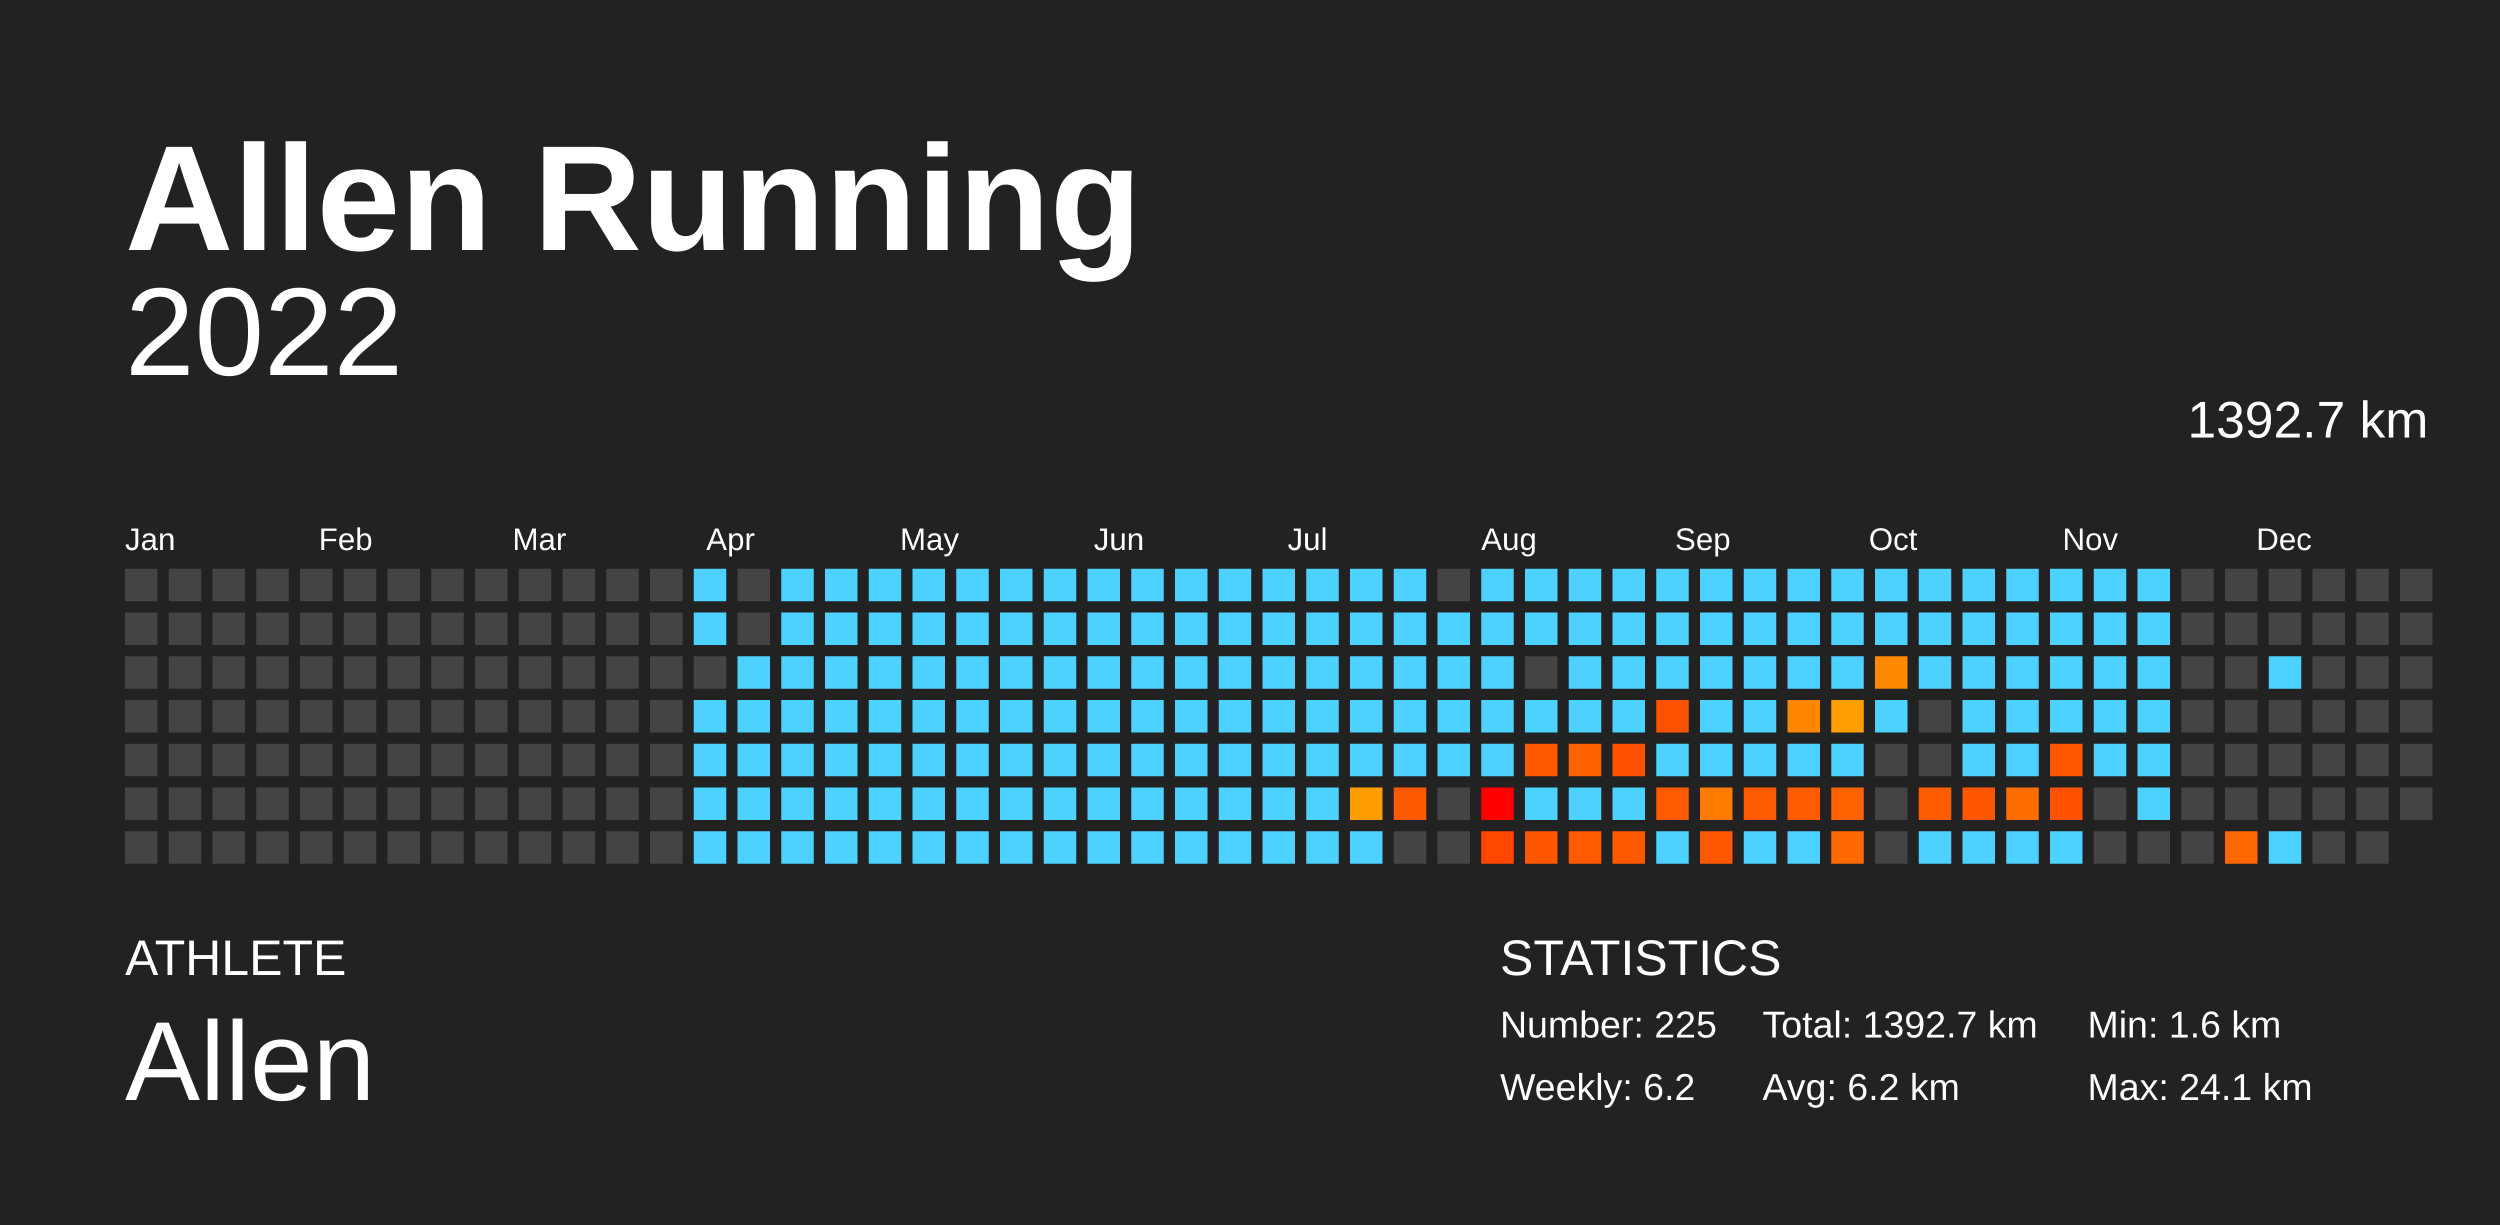
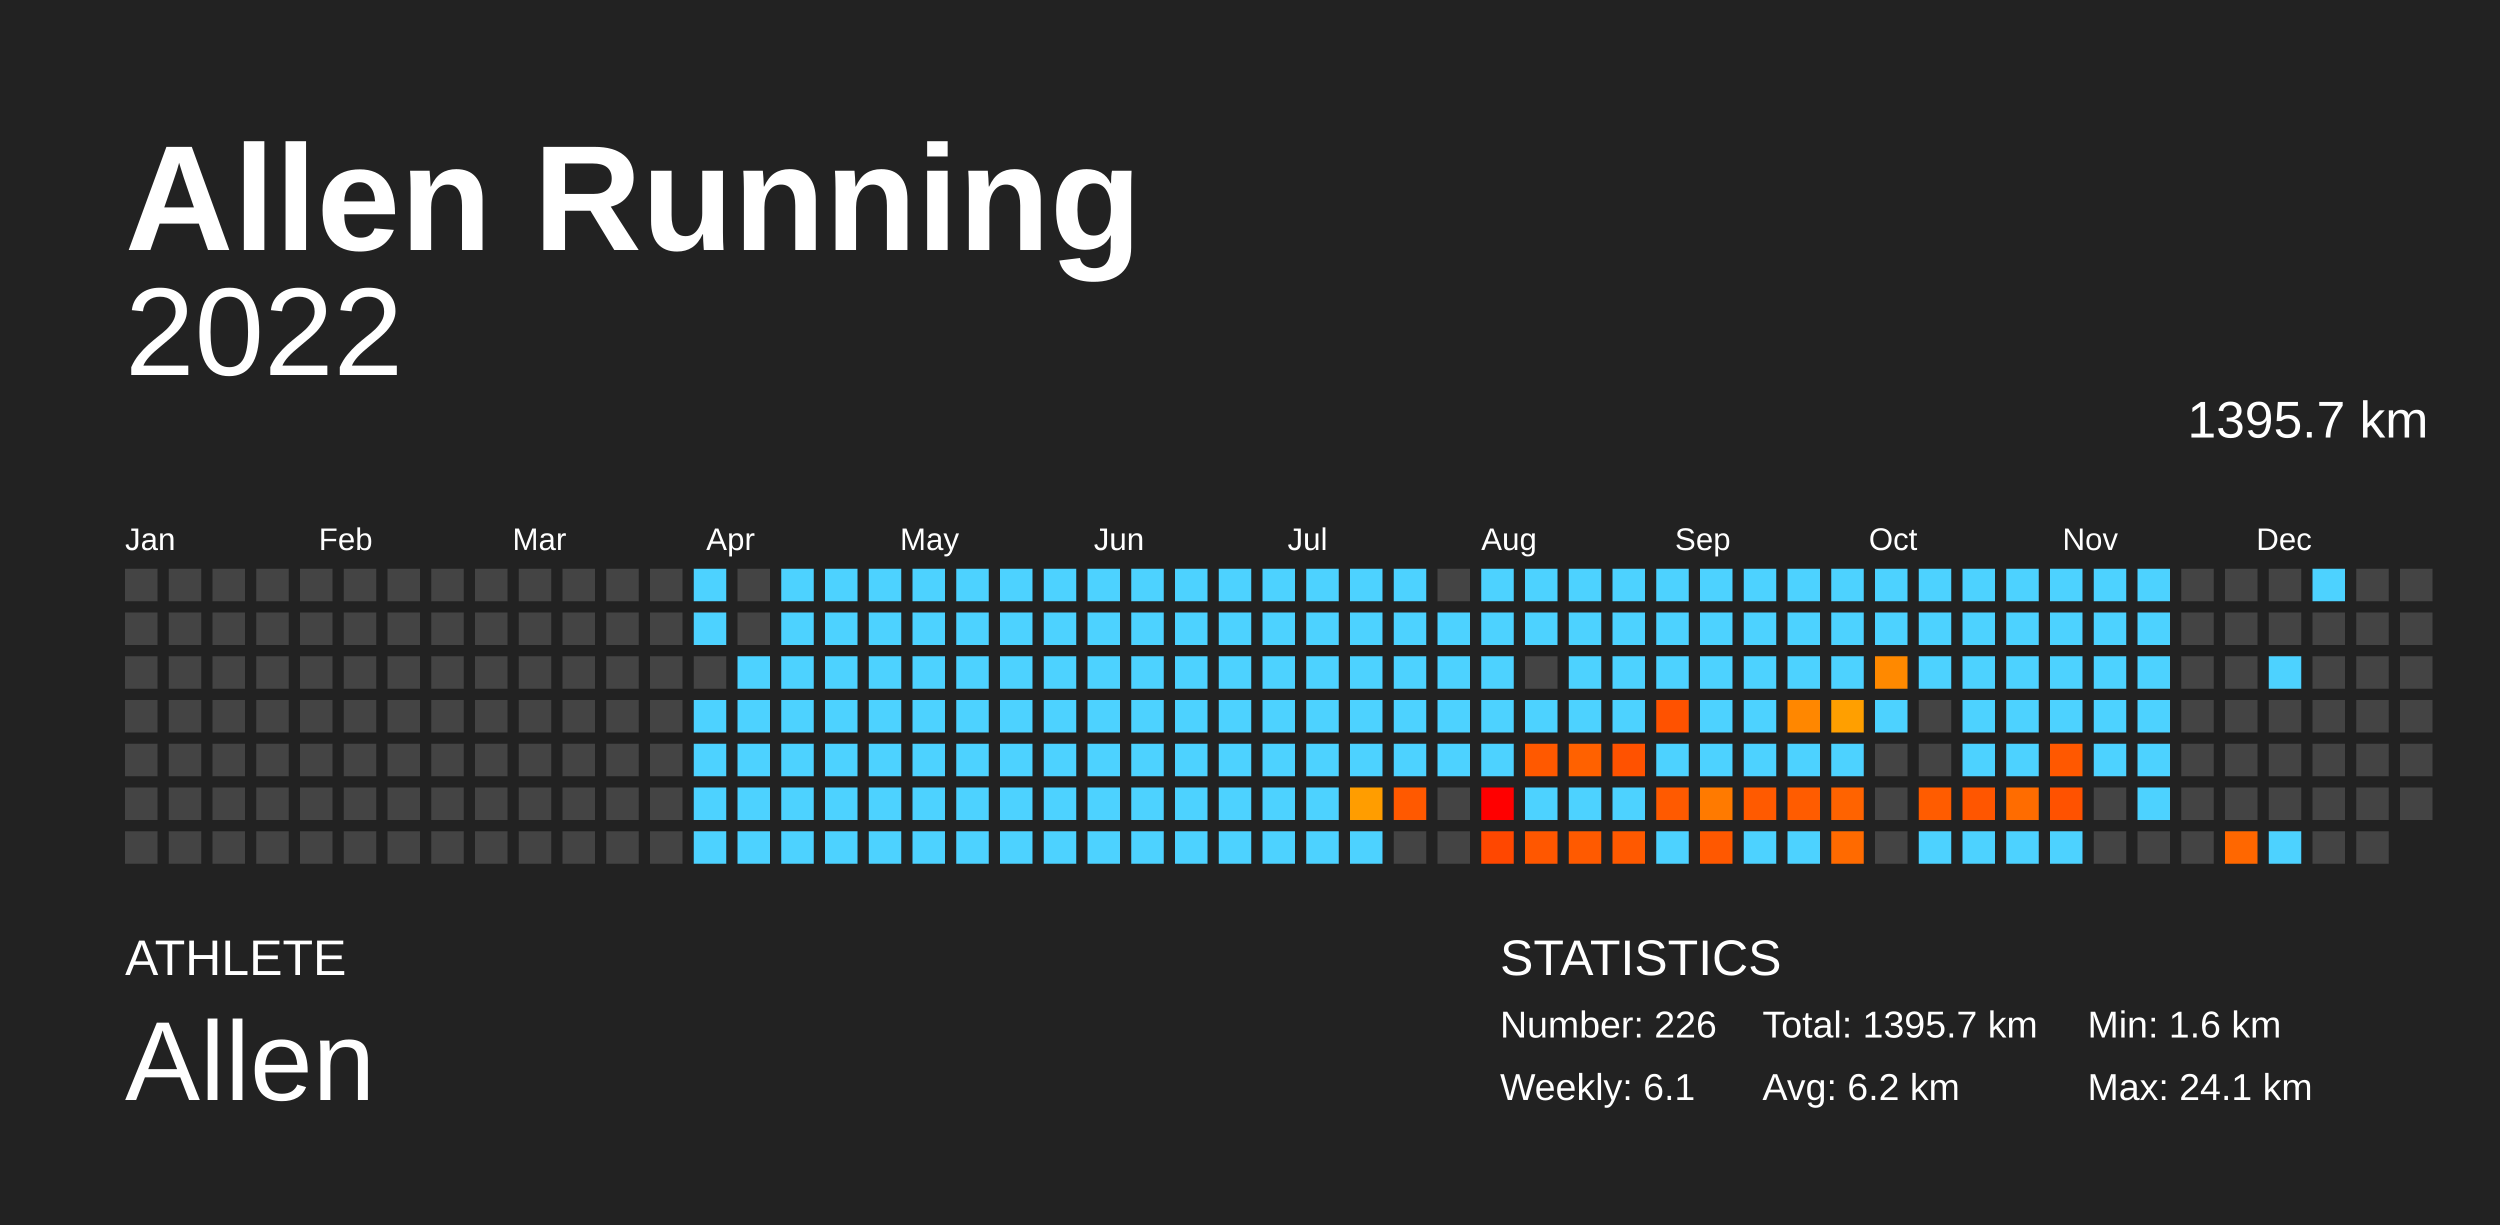
<svg xmlns="http://www.w3.org/2000/svg" baseProfile="full" height="98mm" version="1.1" viewBox="0,0,200,98" width="200mm">
  <defs />
  <rect fill="#222222" height="98" width="200" x="0" y="0" />
  <text fill="#FFFFFF" style="font-size:12px; font-family:Arial; font-weight:bold;" x="10" y="20">Allen Running</text>
  <text fill="#FFFFFF" style="font-size:4px; font-family:Arial" x="10" y="78">ATHLETE</text>
  <text fill="#FFFFFF" style="font-size:9px; font-family:Arial" x="10" y="88">Allen</text>
  <text fill="#FFFFFF" style="font-size:4px; font-family:Arial" x="120" y="78">STATISTICS</text>
-   <text fill="#FFFFFF" style="font-size:3px; font-family:Arial" x="120" y="83">Number: 225</text>
-   <text fill="#FFFFFF" style="font-size:3px; font-family:Arial" x="120" y="88">Weekly: 6.2</text>
-   <text fill="#FFFFFF" style="font-size:3px; font-family:Arial" x="141" y="83">Total: 1392.7 km</text>
+   <text fill="#FFFFFF" style="font-size:3px; font-family:Arial" x="120" y="83">Number: 226</text>
+   <text fill="#FFFFFF" style="font-size:3px; font-family:Arial" x="120" y="88">Weekly: 6.1</text>
+   <text fill="#FFFFFF" style="font-size:3px; font-family:Arial" x="141" y="83">Total: 1395.7 km</text>
  <text fill="#FFFFFF" style="font-size:3px; font-family:Arial" x="141" y="88">Avg: 6.2 km</text>
  <text fill="#FFFFFF" style="font-size:3px; font-family:Arial" x="167" y="83">Min: 1.6 km</text>
  <text fill="#FFFFFF" style="font-size:3px; font-family:Arial" x="167" y="88">Max: 24.1 km</text>
  <text alignment-baseline="hanging" fill="#FFFFFF" style="font-size:10.0px; font-family:Arial;" x="10" y="30">2022</text>
-   <text alignment-baseline="hanging" fill="#FFFFFF" style="font-size:4.125px; font-family:Arial;" x="175" y="35">1392.7 km</text>
+   <text alignment-baseline="hanging" fill="#FFFFFF" style="font-size:4.125px; font-family:Arial;" x="175" y="35">1395.7 km</text>
  <text fill="#FFFFFF" style="font-size:2.5px; font-family:Arial" x="10.0" y="44">Jan</text>
  <text fill="#FFFFFF" style="font-size:2.5px; font-family:Arial" x="25.5" y="44">Feb</text>
  <text fill="#FFFFFF" style="font-size:2.5px; font-family:Arial" x="41.0" y="44">Mar</text>
  <text fill="#FFFFFF" style="font-size:2.5px; font-family:Arial" x="56.5" y="44">Apr</text>
  <text fill="#FFFFFF" style="font-size:2.5px; font-family:Arial" x="72.0" y="44">May</text>
  <text fill="#FFFFFF" style="font-size:2.5px; font-family:Arial" x="87.5" y="44">Jun</text>
  <text fill="#FFFFFF" style="font-size:2.5px; font-family:Arial" x="103.0" y="44">Jul</text>
  <text fill="#FFFFFF" style="font-size:2.5px; font-family:Arial" x="118.5" y="44">Aug</text>
  <text fill="#FFFFFF" style="font-size:2.5px; font-family:Arial" x="134.0" y="44">Sep</text>
  <text fill="#FFFFFF" style="font-size:2.5px; font-family:Arial" x="149.5" y="44">Oct</text>
  <text fill="#FFFFFF" style="font-size:2.5px; font-family:Arial" x="165.0" y="44">Nov</text>
  <text fill="#FFFFFF" style="font-size:2.5px; font-family:Arial" x="180.5" y="44">Dec</text>
  <rect fill="#444444" height="2.6" width="2.6" x="10.0" y="45.5" />
  <rect fill="#444444" height="2.6" width="2.6" x="10.0" y="49.0" />
  <rect fill="#444444" height="2.6" width="2.6" x="10.0" y="52.5" />
  <rect fill="#444444" height="2.6" width="2.6" x="10.0" y="56.0" />
  <rect fill="#444444" height="2.6" width="2.6" x="10.0" y="59.5" />
  <rect fill="#444444" height="2.6" width="2.6" x="10.0" y="63.0" />
  <rect fill="#444444" height="2.6" width="2.6" x="10.0" y="66.5" />
  <rect fill="#444444" height="2.6" width="2.6" x="13.5" y="45.5" />
  <rect fill="#444444" height="2.6" width="2.6" x="13.5" y="49.0" />
  <rect fill="#444444" height="2.6" width="2.6" x="13.5" y="52.5" />
  <rect fill="#444444" height="2.6" width="2.6" x="13.5" y="56.0" />
  <rect fill="#444444" height="2.6" width="2.6" x="13.5" y="59.5" />
  <rect fill="#444444" height="2.6" width="2.6" x="13.5" y="63.0" />
  <rect fill="#444444" height="2.6" width="2.6" x="13.5" y="66.5" />
  <rect fill="#444444" height="2.6" width="2.6" x="17.0" y="45.5" />
  <rect fill="#444444" height="2.6" width="2.6" x="17.0" y="49.0" />
  <rect fill="#444444" height="2.6" width="2.6" x="17.0" y="52.5" />
  <rect fill="#444444" height="2.6" width="2.6" x="17.0" y="56.0" />
  <rect fill="#444444" height="2.6" width="2.6" x="17.0" y="59.5" />
  <rect fill="#444444" height="2.6" width="2.6" x="17.0" y="63.0" />
  <rect fill="#444444" height="2.6" width="2.6" x="17.0" y="66.5" />
  <rect fill="#444444" height="2.6" width="2.6" x="20.5" y="45.5" />
  <rect fill="#444444" height="2.6" width="2.6" x="20.5" y="49.0" />
  <rect fill="#444444" height="2.6" width="2.6" x="20.5" y="52.5" />
  <rect fill="#444444" height="2.6" width="2.6" x="20.5" y="56.0" />
  <rect fill="#444444" height="2.6" width="2.6" x="20.5" y="59.5" />
  <rect fill="#444444" height="2.6" width="2.6" x="20.5" y="63.0" />
  <rect fill="#444444" height="2.6" width="2.6" x="20.5" y="66.5" />
  <rect fill="#444444" height="2.6" width="2.6" x="24.0" y="45.5" />
  <rect fill="#444444" height="2.6" width="2.6" x="24.0" y="49.0" />
  <rect fill="#444444" height="2.6" width="2.6" x="24.0" y="52.5" />
  <rect fill="#444444" height="2.6" width="2.6" x="24.0" y="56.0" />
  <rect fill="#444444" height="2.6" width="2.6" x="24.0" y="59.5" />
  <rect fill="#444444" height="2.6" width="2.6" x="24.0" y="63.0" />
  <rect fill="#444444" height="2.6" width="2.6" x="24.0" y="66.5" />
  <rect fill="#444444" height="2.6" width="2.6" x="27.5" y="45.5" />
  <rect fill="#444444" height="2.6" width="2.6" x="27.5" y="49.0" />
  <rect fill="#444444" height="2.6" width="2.6" x="27.5" y="52.5" />
  <rect fill="#444444" height="2.6" width="2.6" x="27.5" y="56.0" />
  <rect fill="#444444" height="2.6" width="2.6" x="27.5" y="59.5" />
  <rect fill="#444444" height="2.6" width="2.6" x="27.5" y="63.0" />
  <rect fill="#444444" height="2.6" width="2.6" x="27.5" y="66.5" />
  <rect fill="#444444" height="2.6" width="2.6" x="31.0" y="45.5" />
  <rect fill="#444444" height="2.6" width="2.6" x="31.0" y="49.0" />
  <rect fill="#444444" height="2.6" width="2.6" x="31.0" y="52.5" />
  <rect fill="#444444" height="2.6" width="2.6" x="31.0" y="56.0" />
  <rect fill="#444444" height="2.6" width="2.6" x="31.0" y="59.5" />
  <rect fill="#444444" height="2.6" width="2.6" x="31.0" y="63.0" />
  <rect fill="#444444" height="2.6" width="2.6" x="31.0" y="66.5" />
  <rect fill="#444444" height="2.6" width="2.6" x="34.5" y="45.5" />
  <rect fill="#444444" height="2.6" width="2.6" x="34.5" y="49.0" />
  <rect fill="#444444" height="2.6" width="2.6" x="34.5" y="52.5" />
  <rect fill="#444444" height="2.6" width="2.6" x="34.5" y="56.0" />
  <rect fill="#444444" height="2.6" width="2.6" x="34.5" y="59.5" />
  <rect fill="#444444" height="2.6" width="2.6" x="34.5" y="63.0" />
  <rect fill="#444444" height="2.6" width="2.6" x="34.5" y="66.5" />
  <rect fill="#444444" height="2.6" width="2.6" x="38.0" y="45.5" />
  <rect fill="#444444" height="2.6" width="2.6" x="38.0" y="49.0" />
  <rect fill="#444444" height="2.6" width="2.6" x="38.0" y="52.5" />
  <rect fill="#444444" height="2.6" width="2.6" x="38.0" y="56.0" />
  <rect fill="#444444" height="2.6" width="2.6" x="38.0" y="59.5" />
  <rect fill="#444444" height="2.6" width="2.6" x="38.0" y="63.0" />
  <rect fill="#444444" height="2.6" width="2.6" x="38.0" y="66.5" />
  <rect fill="#444444" height="2.6" width="2.6" x="41.5" y="45.5" />
  <rect fill="#444444" height="2.6" width="2.6" x="41.5" y="49.0" />
  <rect fill="#444444" height="2.6" width="2.6" x="41.5" y="52.5" />
  <rect fill="#444444" height="2.6" width="2.6" x="41.5" y="56.0" />
  <rect fill="#444444" height="2.6" width="2.6" x="41.5" y="59.5" />
  <rect fill="#444444" height="2.6" width="2.6" x="41.5" y="63.0" />
  <rect fill="#444444" height="2.6" width="2.6" x="41.5" y="66.5" />
  <rect fill="#444444" height="2.6" width="2.6" x="45.0" y="45.5" />
  <rect fill="#444444" height="2.6" width="2.6" x="45.0" y="49.0" />
  <rect fill="#444444" height="2.6" width="2.6" x="45.0" y="52.5" />
  <rect fill="#444444" height="2.6" width="2.6" x="45.0" y="56.0" />
  <rect fill="#444444" height="2.6" width="2.6" x="45.0" y="59.5" />
  <rect fill="#444444" height="2.6" width="2.6" x="45.0" y="63.0" />
  <rect fill="#444444" height="2.6" width="2.6" x="45.0" y="66.5" />
  <rect fill="#444444" height="2.6" width="2.6" x="48.5" y="45.5" />
  <rect fill="#444444" height="2.6" width="2.6" x="48.5" y="49.0" />
  <rect fill="#444444" height="2.6" width="2.6" x="48.5" y="52.5" />
  <rect fill="#444444" height="2.6" width="2.6" x="48.5" y="56.0" />
  <rect fill="#444444" height="2.6" width="2.6" x="48.5" y="59.5" />
  <rect fill="#444444" height="2.6" width="2.6" x="48.5" y="63.0" />
  <rect fill="#444444" height="2.6" width="2.6" x="48.5" y="66.5" />
  <rect fill="#444444" height="2.6" width="2.6" x="52.0" y="45.5" />
  <rect fill="#444444" height="2.6" width="2.6" x="52.0" y="49.0" />
  <rect fill="#444444" height="2.6" width="2.6" x="52.0" y="52.5" />
  <rect fill="#444444" height="2.6" width="2.6" x="52.0" y="56.0" />
  <rect fill="#444444" height="2.6" width="2.6" x="52.0" y="59.5" />
  <rect fill="#444444" height="2.6" width="2.6" x="52.0" y="63.0" />
  <rect fill="#444444" height="2.6" width="2.6" x="52.0" y="66.5" />
  <rect fill="#4dd2ff" height="2.6" width="2.6" x="55.5" y="45.5" />
  <rect fill="#4dd2ff" height="2.6" width="2.6" x="55.5" y="49.0" />
  <rect fill="#444444" height="2.6" width="2.6" x="55.5" y="52.5" />
  <rect fill="#4dd2ff" height="2.6" width="2.6" x="55.5" y="56.0" />
  <rect fill="#4dd2ff" height="2.6" width="2.6" x="55.5" y="59.5" />
  <rect fill="#4dd2ff" height="2.6" width="2.6" x="55.5" y="63.0" />
  <rect fill="#4dd2ff" height="2.6" width="2.6" x="55.5" y="66.5" />
  <rect fill="#444444" height="2.6" width="2.6" x="59.0" y="45.5" />
  <rect fill="#444444" height="2.6" width="2.6" x="59.0" y="49.0" />
  <rect fill="#4dd2ff" height="2.6" width="2.6" x="59.0" y="52.5" />
  <rect fill="#4dd2ff" height="2.6" width="2.6" x="59.0" y="56.0" />
  <rect fill="#4dd2ff" height="2.6" width="2.6" x="59.0" y="59.5" />
  <rect fill="#4dd2ff" height="2.6" width="2.6" x="59.0" y="63.0" />
  <rect fill="#4dd2ff" height="2.6" width="2.6" x="59.0" y="66.5" />
  <rect fill="#4dd2ff" height="2.6" width="2.6" x="62.5" y="45.5" />
  <rect fill="#4dd2ff" height="2.6" width="2.6" x="62.5" y="49.0" />
  <rect fill="#4dd2ff" height="2.6" width="2.6" x="62.5" y="52.5" />
  <rect fill="#4dd2ff" height="2.6" width="2.6" x="62.5" y="56.0" />
  <rect fill="#4dd2ff" height="2.6" width="2.6" x="62.5" y="59.5" />
  <rect fill="#4dd2ff" height="2.6" width="2.6" x="62.5" y="63.0" />
  <rect fill="#4dd2ff" height="2.6" width="2.6" x="62.5" y="66.5" />
  <rect fill="#4dd2ff" height="2.6" width="2.6" x="66.0" y="45.5" />
  <rect fill="#4dd2ff" height="2.6" width="2.6" x="66.0" y="49.0" />
  <rect fill="#4dd2ff" height="2.6" width="2.6" x="66.0" y="52.5" />
  <rect fill="#4dd2ff" height="2.6" width="2.6" x="66.0" y="56.0" />
  <rect fill="#4dd2ff" height="2.6" width="2.6" x="66.0" y="59.5" />
  <rect fill="#4dd2ff" height="2.6" width="2.6" x="66.0" y="63.0" />
  <rect fill="#4dd2ff" height="2.6" width="2.6" x="66.0" y="66.5" />
  <rect fill="#4dd2ff" height="2.6" width="2.6" x="69.5" y="45.5" />
  <rect fill="#4dd2ff" height="2.6" width="2.6" x="69.5" y="49.0" />
  <rect fill="#4dd2ff" height="2.6" width="2.6" x="69.5" y="52.5" />
  <rect fill="#4dd2ff" height="2.6" width="2.6" x="69.5" y="56.0" />
  <rect fill="#4dd2ff" height="2.6" width="2.6" x="69.5" y="59.5" />
  <rect fill="#4dd2ff" height="2.6" width="2.6" x="69.5" y="63.0" />
  <rect fill="#4dd2ff" height="2.6" width="2.6" x="69.5" y="66.5" />
  <rect fill="#4dd2ff" height="2.6" width="2.6" x="73.0" y="45.5" />
  <rect fill="#4dd2ff" height="2.6" width="2.6" x="73.0" y="49.0" />
  <rect fill="#4dd2ff" height="2.6" width="2.6" x="73.0" y="52.5" />
  <rect fill="#4dd2ff" height="2.6" width="2.6" x="73.0" y="56.0" />
  <rect fill="#4dd2ff" height="2.6" width="2.6" x="73.0" y="59.5" />
  <rect fill="#4dd2ff" height="2.6" width="2.6" x="73.0" y="63.0" />
  <rect fill="#4dd2ff" height="2.6" width="2.6" x="73.0" y="66.5" />
  <rect fill="#4dd2ff" height="2.6" width="2.6" x="76.5" y="45.5" />
  <rect fill="#4dd2ff" height="2.6" width="2.6" x="76.5" y="49.0" />
  <rect fill="#4dd2ff" height="2.6" width="2.6" x="76.5" y="52.5" />
  <rect fill="#4dd2ff" height="2.6" width="2.6" x="76.5" y="56.0" />
  <rect fill="#4dd2ff" height="2.6" width="2.6" x="76.5" y="59.5" />
  <rect fill="#4dd2ff" height="2.6" width="2.6" x="76.5" y="63.0" />
  <rect fill="#4dd2ff" height="2.6" width="2.6" x="76.5" y="66.5" />
  <rect fill="#4dd2ff" height="2.6" width="2.6" x="80.0" y="45.5" />
  <rect fill="#4dd2ff" height="2.6" width="2.6" x="80.0" y="49.0" />
  <rect fill="#4dd2ff" height="2.6" width="2.6" x="80.0" y="52.5" />
  <rect fill="#4dd2ff" height="2.6" width="2.6" x="80.0" y="56.0" />
  <rect fill="#4dd2ff" height="2.6" width="2.6" x="80.0" y="59.5" />
  <rect fill="#4dd2ff" height="2.6" width="2.6" x="80.0" y="63.0" />
  <rect fill="#4dd2ff" height="2.6" width="2.6" x="80.0" y="66.5" />
  <rect fill="#4dd2ff" height="2.6" width="2.6" x="83.5" y="45.5" />
  <rect fill="#4dd2ff" height="2.6" width="2.6" x="83.5" y="49.0" />
  <rect fill="#4dd2ff" height="2.6" width="2.6" x="83.5" y="52.5" />
  <rect fill="#4dd2ff" height="2.6" width="2.6" x="83.5" y="56.0" />
  <rect fill="#4dd2ff" height="2.6" width="2.6" x="83.5" y="59.5" />
  <rect fill="#4dd2ff" height="2.6" width="2.6" x="83.5" y="63.0" />
  <rect fill="#4dd2ff" height="2.6" width="2.6" x="83.5" y="66.5" />
  <rect fill="#4dd2ff" height="2.6" width="2.6" x="87.0" y="45.5" />
  <rect fill="#4dd2ff" height="2.6" width="2.6" x="87.0" y="49.0" />
  <rect fill="#4dd2ff" height="2.6" width="2.6" x="87.0" y="52.5" />
  <rect fill="#4dd2ff" height="2.6" width="2.6" x="87.0" y="56.0" />
  <rect fill="#4dd2ff" height="2.6" width="2.6" x="87.0" y="59.5" />
  <rect fill="#4dd2ff" height="2.6" width="2.6" x="87.0" y="63.0" />
  <rect fill="#4dd2ff" height="2.6" width="2.6" x="87.0" y="66.5" />
  <rect fill="#4dd2ff" height="2.6" width="2.6" x="90.5" y="45.5" />
  <rect fill="#4dd2ff" height="2.6" width="2.6" x="90.5" y="49.0" />
  <rect fill="#4dd2ff" height="2.6" width="2.6" x="90.5" y="52.5" />
  <rect fill="#4dd2ff" height="2.6" width="2.6" x="90.5" y="56.0" />
  <rect fill="#4dd2ff" height="2.6" width="2.6" x="90.5" y="59.5" />
  <rect fill="#4dd2ff" height="2.6" width="2.6" x="90.5" y="63.0" />
  <rect fill="#4dd2ff" height="2.6" width="2.6" x="90.5" y="66.5" />
  <rect fill="#4dd2ff" height="2.6" width="2.6" x="94.0" y="45.5" />
  <rect fill="#4dd2ff" height="2.6" width="2.6" x="94.0" y="49.0" />
  <rect fill="#4dd2ff" height="2.6" width="2.6" x="94.0" y="52.5" />
  <rect fill="#4dd2ff" height="2.6" width="2.6" x="94.0" y="56.0" />
  <rect fill="#4dd2ff" height="2.6" width="2.6" x="94.0" y="59.5" />
  <rect fill="#4dd2ff" height="2.6" width="2.6" x="94.0" y="63.0" />
  <rect fill="#4dd2ff" height="2.6" width="2.6" x="94.0" y="66.5" />
  <rect fill="#4dd2ff" height="2.6" width="2.6" x="97.5" y="45.5" />
  <rect fill="#4dd2ff" height="2.6" width="2.6" x="97.5" y="49.0" />
  <rect fill="#4dd2ff" height="2.6" width="2.6" x="97.5" y="52.5" />
  <rect fill="#4dd2ff" height="2.6" width="2.6" x="97.5" y="56.0" />
  <rect fill="#4dd2ff" height="2.6" width="2.6" x="97.5" y="59.5" />
  <rect fill="#4dd2ff" height="2.6" width="2.6" x="97.5" y="63.0" />
  <rect fill="#4dd2ff" height="2.6" width="2.6" x="97.5" y="66.5" />
  <rect fill="#4dd2ff" height="2.6" width="2.6" x="101.0" y="45.5" />
  <rect fill="#4dd2ff" height="2.6" width="2.6" x="101.0" y="49.0" />
  <rect fill="#4dd2ff" height="2.6" width="2.6" x="101.0" y="52.5" />
  <rect fill="#4dd2ff" height="2.6" width="2.6" x="101.0" y="56.0" />
  <rect fill="#4dd2ff" height="2.6" width="2.6" x="101.0" y="59.5" />
  <rect fill="#4dd2ff" height="2.6" width="2.6" x="101.0" y="63.0" />
  <rect fill="#4dd2ff" height="2.6" width="2.6" x="101.0" y="66.5" />
  <rect fill="#4dd2ff" height="2.6" width="2.6" x="104.5" y="45.5" />
  <rect fill="#4dd2ff" height="2.6" width="2.6" x="104.5" y="49.0" />
  <rect fill="#4dd2ff" height="2.6" width="2.6" x="104.5" y="52.5" />
  <rect fill="#4dd2ff" height="2.6" width="2.6" x="104.5" y="56.0" />
  <rect fill="#4dd2ff" height="2.6" width="2.6" x="104.5" y="59.5" />
  <rect fill="#4dd2ff" height="2.6" width="2.6" x="104.5" y="63.0" />
  <rect fill="#4dd2ff" height="2.6" width="2.6" x="104.5" y="66.5" />
  <rect fill="#4dd2ff" height="2.6" width="2.6" x="108.0" y="45.5" />
  <rect fill="#4dd2ff" height="2.6" width="2.6" x="108.0" y="49.0" />
  <rect fill="#4dd2ff" height="2.6" width="2.6" x="108.0" y="52.5" />
  <rect fill="#4dd2ff" height="2.6" width="2.6" x="108.0" y="56.0" />
  <rect fill="#4dd2ff" height="2.6" width="2.6" x="108.0" y="59.5" />
  <rect fill="#ff9d00" height="2.6" width="2.6" x="108.0" y="63.0" />
  <rect fill="#4dd2ff" height="2.6" width="2.6" x="108.0" y="66.5" />
  <rect fill="#4dd2ff" height="2.6" width="2.6" x="111.5" y="45.5" />
  <rect fill="#4dd2ff" height="2.6" width="2.6" x="111.5" y="49.0" />
  <rect fill="#4dd2ff" height="2.6" width="2.6" x="111.5" y="52.5" />
  <rect fill="#4dd2ff" height="2.6" width="2.6" x="111.5" y="56.0" />
  <rect fill="#4dd2ff" height="2.6" width="2.6" x="111.5" y="59.5" />
  <rect fill="#ff5900" height="2.6" width="2.6" x="111.5" y="63.0" />
  <rect fill="#444444" height="2.6" width="2.6" x="111.5" y="66.5" />
  <rect fill="#444444" height="2.6" width="2.6" x="115.0" y="45.5" />
  <rect fill="#4dd2ff" height="2.6" width="2.6" x="115.0" y="49.0" />
  <rect fill="#4dd2ff" height="2.6" width="2.6" x="115.0" y="52.5" />
  <rect fill="#4dd2ff" height="2.6" width="2.6" x="115.0" y="56.0" />
  <rect fill="#4dd2ff" height="2.6" width="2.6" x="115.0" y="59.5" />
  <rect fill="#444444" height="2.6" width="2.6" x="115.0" y="63.0" />
  <rect fill="#444444" height="2.6" width="2.6" x="115.0" y="66.5" />
  <rect fill="#4dd2ff" height="2.6" width="2.6" x="118.5" y="45.5" />
  <rect fill="#4dd2ff" height="2.6" width="2.6" x="118.5" y="49.0" />
  <rect fill="#4dd2ff" height="2.6" width="2.6" x="118.5" y="52.5" />
  <rect fill="#4dd2ff" height="2.6" width="2.6" x="118.5" y="56.0" />
  <rect fill="#4dd2ff" height="2.6" width="2.6" x="118.5" y="59.5" />
  <rect fill="red" height="2.6" width="2.6" x="118.5" y="63.0" />
  <rect fill="#ff4700" height="2.6" width="2.6" x="118.5" y="66.5" />
  <rect fill="#4dd2ff" height="2.6" width="2.6" x="122.0" y="45.5" />
  <rect fill="#4dd2ff" height="2.6" width="2.6" x="122.0" y="49.0" />
  <rect fill="#444444" height="2.6" width="2.6" x="122.0" y="52.5" />
  <rect fill="#4dd2ff" height="2.6" width="2.6" x="122.0" y="56.0" />
  <rect fill="#ff5900" height="2.6" width="2.6" x="122.0" y="59.5" />
  <rect fill="#4dd2ff" height="2.6" width="2.6" x="122.0" y="63.0" />
  <rect fill="#ff5700" height="2.6" width="2.6" x="122.0" y="66.5" />
  <rect fill="#4dd2ff" height="2.6" width="2.6" x="125.5" y="45.5" />
  <rect fill="#4dd2ff" height="2.6" width="2.6" x="125.5" y="49.0" />
  <rect fill="#4dd2ff" height="2.6" width="2.6" x="125.5" y="52.5" />
  <rect fill="#4dd2ff" height="2.6" width="2.6" x="125.5" y="56.0" />
  <rect fill="#ff6100" height="2.6" width="2.6" x="125.5" y="59.5" />
  <rect fill="#4dd2ff" height="2.6" width="2.6" x="125.5" y="63.0" />
  <rect fill="#ff5a00" height="2.6" width="2.6" x="125.5" y="66.5" />
  <rect fill="#4dd2ff" height="2.6" width="2.6" x="129.0" y="45.5" />
  <rect fill="#4dd2ff" height="2.6" width="2.6" x="129.0" y="49.0" />
  <rect fill="#4dd2ff" height="2.6" width="2.6" x="129.0" y="52.5" />
  <rect fill="#4dd2ff" height="2.6" width="2.6" x="129.0" y="56.0" />
  <rect fill="#ff5200" height="2.6" width="2.6" x="129.0" y="59.5" />
  <rect fill="#4dd2ff" height="2.6" width="2.6" x="129.0" y="63.0" />
  <rect fill="#ff5900" height="2.6" width="2.6" x="129.0" y="66.5" />
  <rect fill="#4dd2ff" height="2.6" width="2.6" x="132.5" y="45.5" />
  <rect fill="#4dd2ff" height="2.6" width="2.6" x="132.5" y="49.0" />
  <rect fill="#4dd2ff" height="2.6" width="2.6" x="132.5" y="52.5" />
  <rect fill="#ff5200" height="2.6" width="2.6" x="132.5" y="56.0" />
  <rect fill="#4dd2ff" height="2.6" width="2.6" x="132.5" y="59.5" />
  <rect fill="#ff5a00" height="2.6" width="2.6" x="132.5" y="63.0" />
  <rect fill="#4dd2ff" height="2.6" width="2.6" x="132.5" y="66.5" />
  <rect fill="#4dd2ff" height="2.6" width="2.6" x="136.0" y="45.5" />
  <rect fill="#4dd2ff" height="2.6" width="2.6" x="136.0" y="49.0" />
  <rect fill="#4dd2ff" height="2.6" width="2.6" x="136.0" y="52.5" />
  <rect fill="#4dd2ff" height="2.6" width="2.6" x="136.0" y="56.0" />
  <rect fill="#4dd2ff" height="2.6" width="2.6" x="136.0" y="59.5" />
  <rect fill="#ff7a00" height="2.6" width="2.6" x="136.0" y="63.0" />
  <rect fill="#ff5800" height="2.6" width="2.6" x="136.0" y="66.5" />
  <rect fill="#4dd2ff" height="2.6" width="2.6" x="139.5" y="45.5" />
  <rect fill="#4dd2ff" height="2.6" width="2.6" x="139.5" y="49.0" />
  <rect fill="#4dd2ff" height="2.6" width="2.6" x="139.5" y="52.5" />
  <rect fill="#4dd2ff" height="2.6" width="2.6" x="139.5" y="56.0" />
  <rect fill="#4dd2ff" height="2.6" width="2.6" x="139.5" y="59.5" />
  <rect fill="#ff5a00" height="2.6" width="2.6" x="139.5" y="63.0" />
  <rect fill="#4dd2ff" height="2.6" width="2.6" x="139.5" y="66.5" />
  <rect fill="#4dd2ff" height="2.6" width="2.6" x="143.0" y="45.5" />
  <rect fill="#4dd2ff" height="2.6" width="2.6" x="143.0" y="49.0" />
  <rect fill="#4dd2ff" height="2.6" width="2.6" x="143.0" y="52.5" />
  <rect fill="#ff8700" height="2.6" width="2.6" x="143.0" y="56.0" />
  <rect fill="#4dd2ff" height="2.6" width="2.6" x="143.0" y="59.5" />
  <rect fill="#ff5c00" height="2.6" width="2.6" x="143.0" y="63.0" />
  <rect fill="#4dd2ff" height="2.6" width="2.6" x="143.0" y="66.5" />
  <rect fill="#4dd2ff" height="2.6" width="2.6" x="146.5" y="45.5" />
  <rect fill="#4dd2ff" height="2.6" width="2.6" x="146.5" y="49.0" />
  <rect fill="#4dd2ff" height="2.6" width="2.6" x="146.5" y="52.5" />
  <rect fill="#ff9f00" height="2.6" width="2.6" x="146.5" y="56.0" />
  <rect fill="#4dd2ff" height="2.6" width="2.6" x="146.5" y="59.5" />
  <rect fill="#ff6300" height="2.6" width="2.6" x="146.5" y="63.0" />
  <rect fill="#ff6a00" height="2.6" width="2.6" x="146.5" y="66.5" />
  <rect fill="#4dd2ff" height="2.6" width="2.6" x="150.0" y="45.5" />
  <rect fill="#4dd2ff" height="2.6" width="2.6" x="150.0" y="49.0" />
  <rect fill="#ff8900" height="2.6" width="2.6" x="150.0" y="52.5" />
  <rect fill="#4dd2ff" height="2.6" width="2.6" x="150.0" y="56.0" />
  <rect fill="#444444" height="2.6" width="2.6" x="150.0" y="59.5" />
  <rect fill="#444444" height="2.6" width="2.6" x="150.0" y="63.0" />
  <rect fill="#444444" height="2.6" width="2.6" x="150.0" y="66.5" />
  <rect fill="#4dd2ff" height="2.6" width="2.6" x="153.5" y="45.5" />
  <rect fill="#4dd2ff" height="2.6" width="2.6" x="153.5" y="49.0" />
  <rect fill="#4dd2ff" height="2.6" width="2.6" x="153.5" y="52.5" />
  <rect fill="#444444" height="2.6" width="2.6" x="153.5" y="56.0" />
  <rect fill="#444444" height="2.6" width="2.6" x="153.5" y="59.5" />
  <rect fill="#ff5c00" height="2.6" width="2.6" x="153.5" y="63.0" />
  <rect fill="#4dd2ff" height="2.6" width="2.6" x="153.5" y="66.5" />
  <rect fill="#4dd2ff" height="2.6" width="2.6" x="157.0" y="45.5" />
  <rect fill="#4dd2ff" height="2.6" width="2.6" x="157.0" y="49.0" />
  <rect fill="#4dd2ff" height="2.6" width="2.6" x="157.0" y="52.5" />
  <rect fill="#4dd2ff" height="2.6" width="2.6" x="157.0" y="56.0" />
  <rect fill="#4dd2ff" height="2.6" width="2.6" x="157.0" y="59.5" />
  <rect fill="#ff5600" height="2.6" width="2.6" x="157.0" y="63.0" />
  <rect fill="#4dd2ff" height="2.6" width="2.6" x="157.0" y="66.5" />
  <rect fill="#4dd2ff" height="2.6" width="2.6" x="160.5" y="45.5" />
  <rect fill="#4dd2ff" height="2.6" width="2.6" x="160.5" y="49.0" />
  <rect fill="#4dd2ff" height="2.6" width="2.6" x="160.5" y="52.5" />
  <rect fill="#4dd2ff" height="2.6" width="2.6" x="160.5" y="56.0" />
  <rect fill="#4dd2ff" height="2.6" width="2.6" x="160.5" y="59.5" />
  <rect fill="#ff6c00" height="2.6" width="2.6" x="160.5" y="63.0" />
  <rect fill="#4dd2ff" height="2.6" width="2.6" x="160.5" y="66.5" />
  <rect fill="#4dd2ff" height="2.6" width="2.6" x="164.0" y="45.5" />
  <rect fill="#4dd2ff" height="2.6" width="2.6" x="164.0" y="49.0" />
  <rect fill="#4dd2ff" height="2.6" width="2.6" x="164.0" y="52.5" />
  <rect fill="#4dd2ff" height="2.6" width="2.6" x="164.0" y="56.0" />
  <rect fill="#ff5800" height="2.6" width="2.6" x="164.0" y="59.5" />
  <rect fill="#ff5200" height="2.6" width="2.6" x="164.0" y="63.0" />
  <rect fill="#4dd2ff" height="2.6" width="2.6" x="164.0" y="66.5" />
  <rect fill="#4dd2ff" height="2.6" width="2.6" x="167.5" y="45.5" />
  <rect fill="#4dd2ff" height="2.6" width="2.6" x="167.5" y="49.0" />
  <rect fill="#4dd2ff" height="2.6" width="2.6" x="167.5" y="52.5" />
  <rect fill="#4dd2ff" height="2.6" width="2.6" x="167.5" y="56.0" />
  <rect fill="#4dd2ff" height="2.6" width="2.6" x="167.5" y="59.5" />
  <rect fill="#444444" height="2.6" width="2.6" x="167.5" y="63.0" />
  <rect fill="#444444" height="2.6" width="2.6" x="167.5" y="66.5" />
  <rect fill="#4dd2ff" height="2.6" width="2.6" x="171.0" y="45.5" />
  <rect fill="#4dd2ff" height="2.6" width="2.6" x="171.0" y="49.0" />
  <rect fill="#4dd2ff" height="2.6" width="2.6" x="171.0" y="52.5" />
  <rect fill="#4dd2ff" height="2.6" width="2.6" x="171.0" y="56.0" />
  <rect fill="#4dd2ff" height="2.6" width="2.6" x="171.0" y="59.5" />
  <rect fill="#4dd2ff" height="2.6" width="2.6" x="171.0" y="63.0" />
  <rect fill="#444444" height="2.6" width="2.6" x="171.0" y="66.5" />
  <rect fill="#444444" height="2.6" width="2.6" x="174.5" y="45.5" />
  <rect fill="#444444" height="2.6" width="2.6" x="174.5" y="49.0" />
  <rect fill="#444444" height="2.6" width="2.6" x="174.5" y="52.5" />
  <rect fill="#444444" height="2.6" width="2.6" x="174.5" y="56.0" />
  <rect fill="#444444" height="2.6" width="2.6" x="174.5" y="59.5" />
  <rect fill="#444444" height="2.6" width="2.6" x="174.5" y="63.0" />
  <rect fill="#444444" height="2.6" width="2.6" x="174.5" y="66.5" />
  <rect fill="#444444" height="2.6" width="2.6" x="178.0" y="45.5" />
  <rect fill="#444444" height="2.6" width="2.6" x="178.0" y="49.0" />
  <rect fill="#444444" height="2.6" width="2.6" x="178.0" y="52.5" />
  <rect fill="#444444" height="2.6" width="2.6" x="178.0" y="56.0" />
  <rect fill="#444444" height="2.6" width="2.6" x="178.0" y="59.5" />
  <rect fill="#444444" height="2.6" width="2.6" x="178.0" y="63.0" />
  <rect fill="#ff6700" height="2.6" width="2.6" x="178.0" y="66.5" />
  <rect fill="#444444" height="2.6" width="2.6" x="181.5" y="45.5" />
  <rect fill="#444444" height="2.6" width="2.6" x="181.5" y="49.0" />
  <rect fill="#4dd2ff" height="2.6" width="2.6" x="181.5" y="52.5" />
  <rect fill="#444444" height="2.6" width="2.6" x="181.5" y="56.0" />
  <rect fill="#444444" height="2.6" width="2.6" x="181.5" y="59.5" />
  <rect fill="#444444" height="2.6" width="2.6" x="181.5" y="63.0" />
  <rect fill="#4dd2ff" height="2.6" width="2.6" x="181.5" y="66.5" />
-   <rect fill="#444444" height="2.6" width="2.6" x="185.0" y="45.5" />
+   <rect fill="#4dd2ff" height="2.6" width="2.6" x="185.0" y="45.5" />
  <rect fill="#444444" height="2.6" width="2.6" x="185.0" y="49.0" />
  <rect fill="#444444" height="2.6" width="2.6" x="185.0" y="52.5" />
  <rect fill="#444444" height="2.6" width="2.6" x="185.0" y="56.0" />
  <rect fill="#444444" height="2.6" width="2.6" x="185.0" y="59.5" />
  <rect fill="#444444" height="2.6" width="2.6" x="185.0" y="63.0" />
  <rect fill="#444444" height="2.6" width="2.6" x="185.0" y="66.5" />
  <rect fill="#444444" height="2.6" width="2.6" x="188.5" y="45.5" />
  <rect fill="#444444" height="2.6" width="2.6" x="188.5" y="49.0" />
  <rect fill="#444444" height="2.6" width="2.6" x="188.5" y="52.5" />
  <rect fill="#444444" height="2.6" width="2.6" x="188.5" y="56.0" />
  <rect fill="#444444" height="2.6" width="2.6" x="188.5" y="59.5" />
  <rect fill="#444444" height="2.6" width="2.6" x="188.5" y="63.0" />
  <rect fill="#444444" height="2.6" width="2.6" x="188.5" y="66.5" />
  <rect fill="#444444" height="2.6" width="2.6" x="192.0" y="45.5" />
  <rect fill="#444444" height="2.6" width="2.6" x="192.0" y="49.0" />
  <rect fill="#444444" height="2.6" width="2.6" x="192.0" y="52.5" />
  <rect fill="#444444" height="2.6" width="2.6" x="192.0" y="56.0" />
  <rect fill="#444444" height="2.6" width="2.6" x="192.0" y="59.5" />
  <rect fill="#444444" height="2.6" width="2.6" x="192.0" y="63.0" />
</svg>
